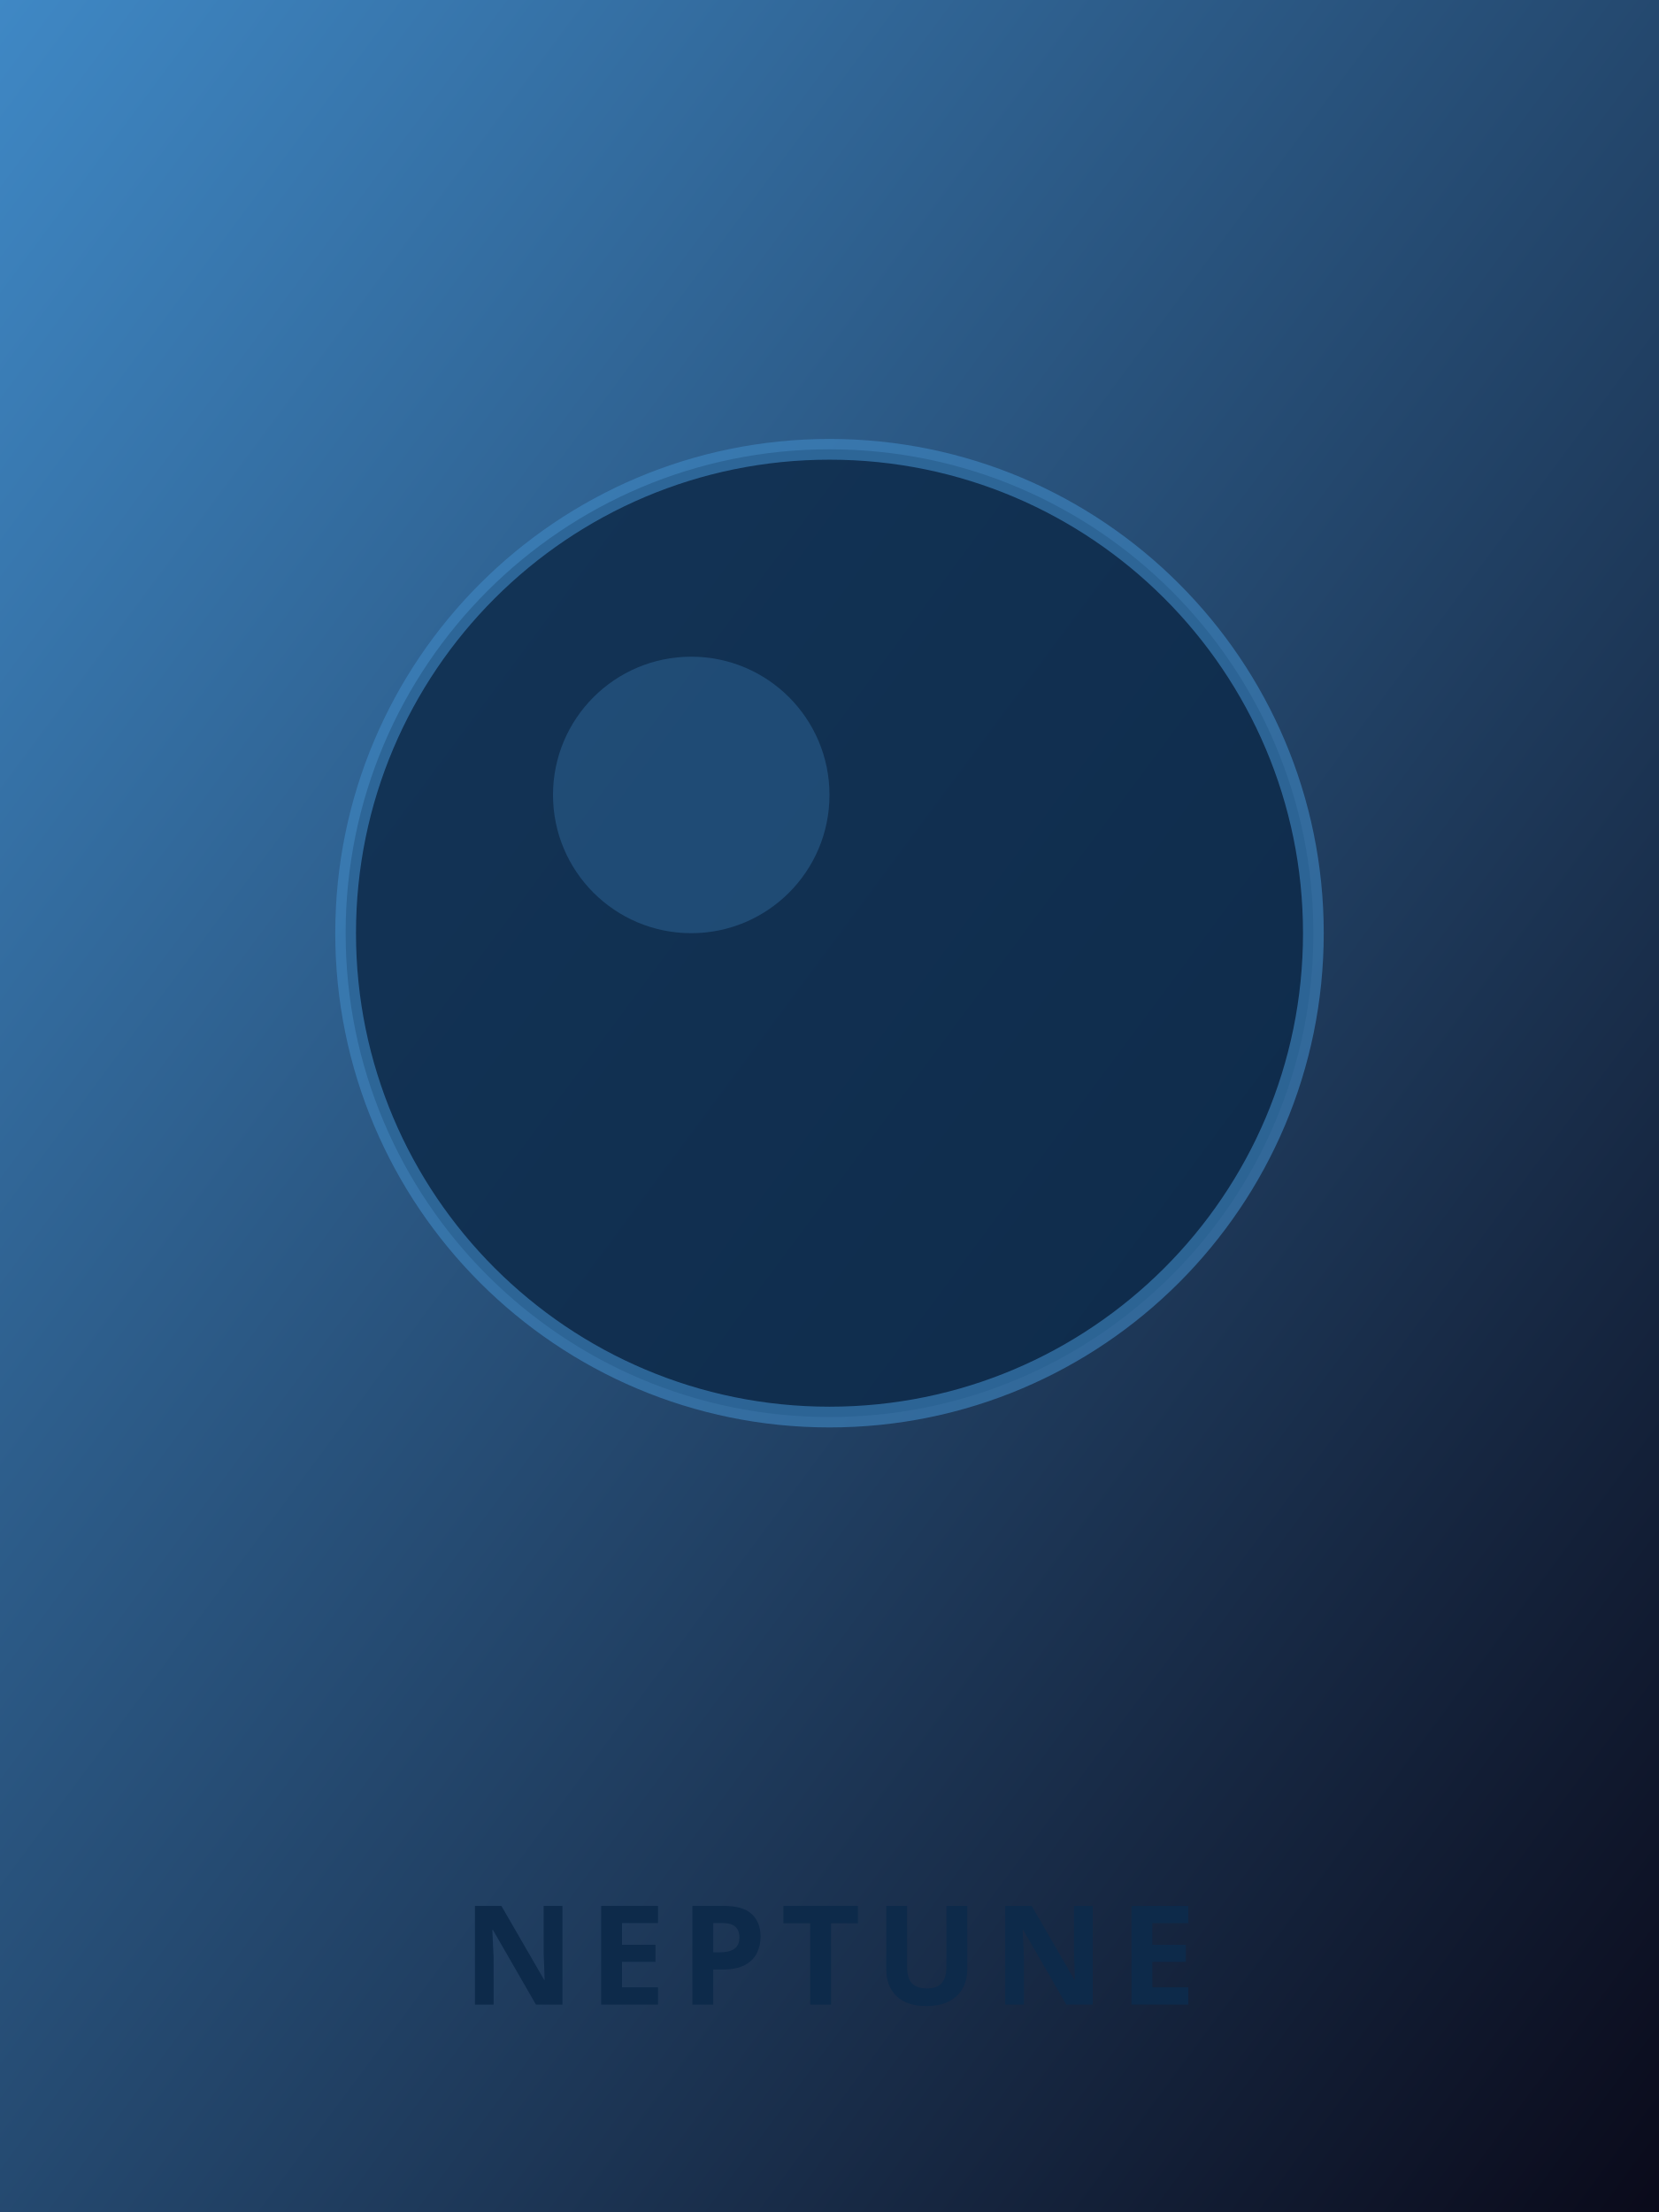
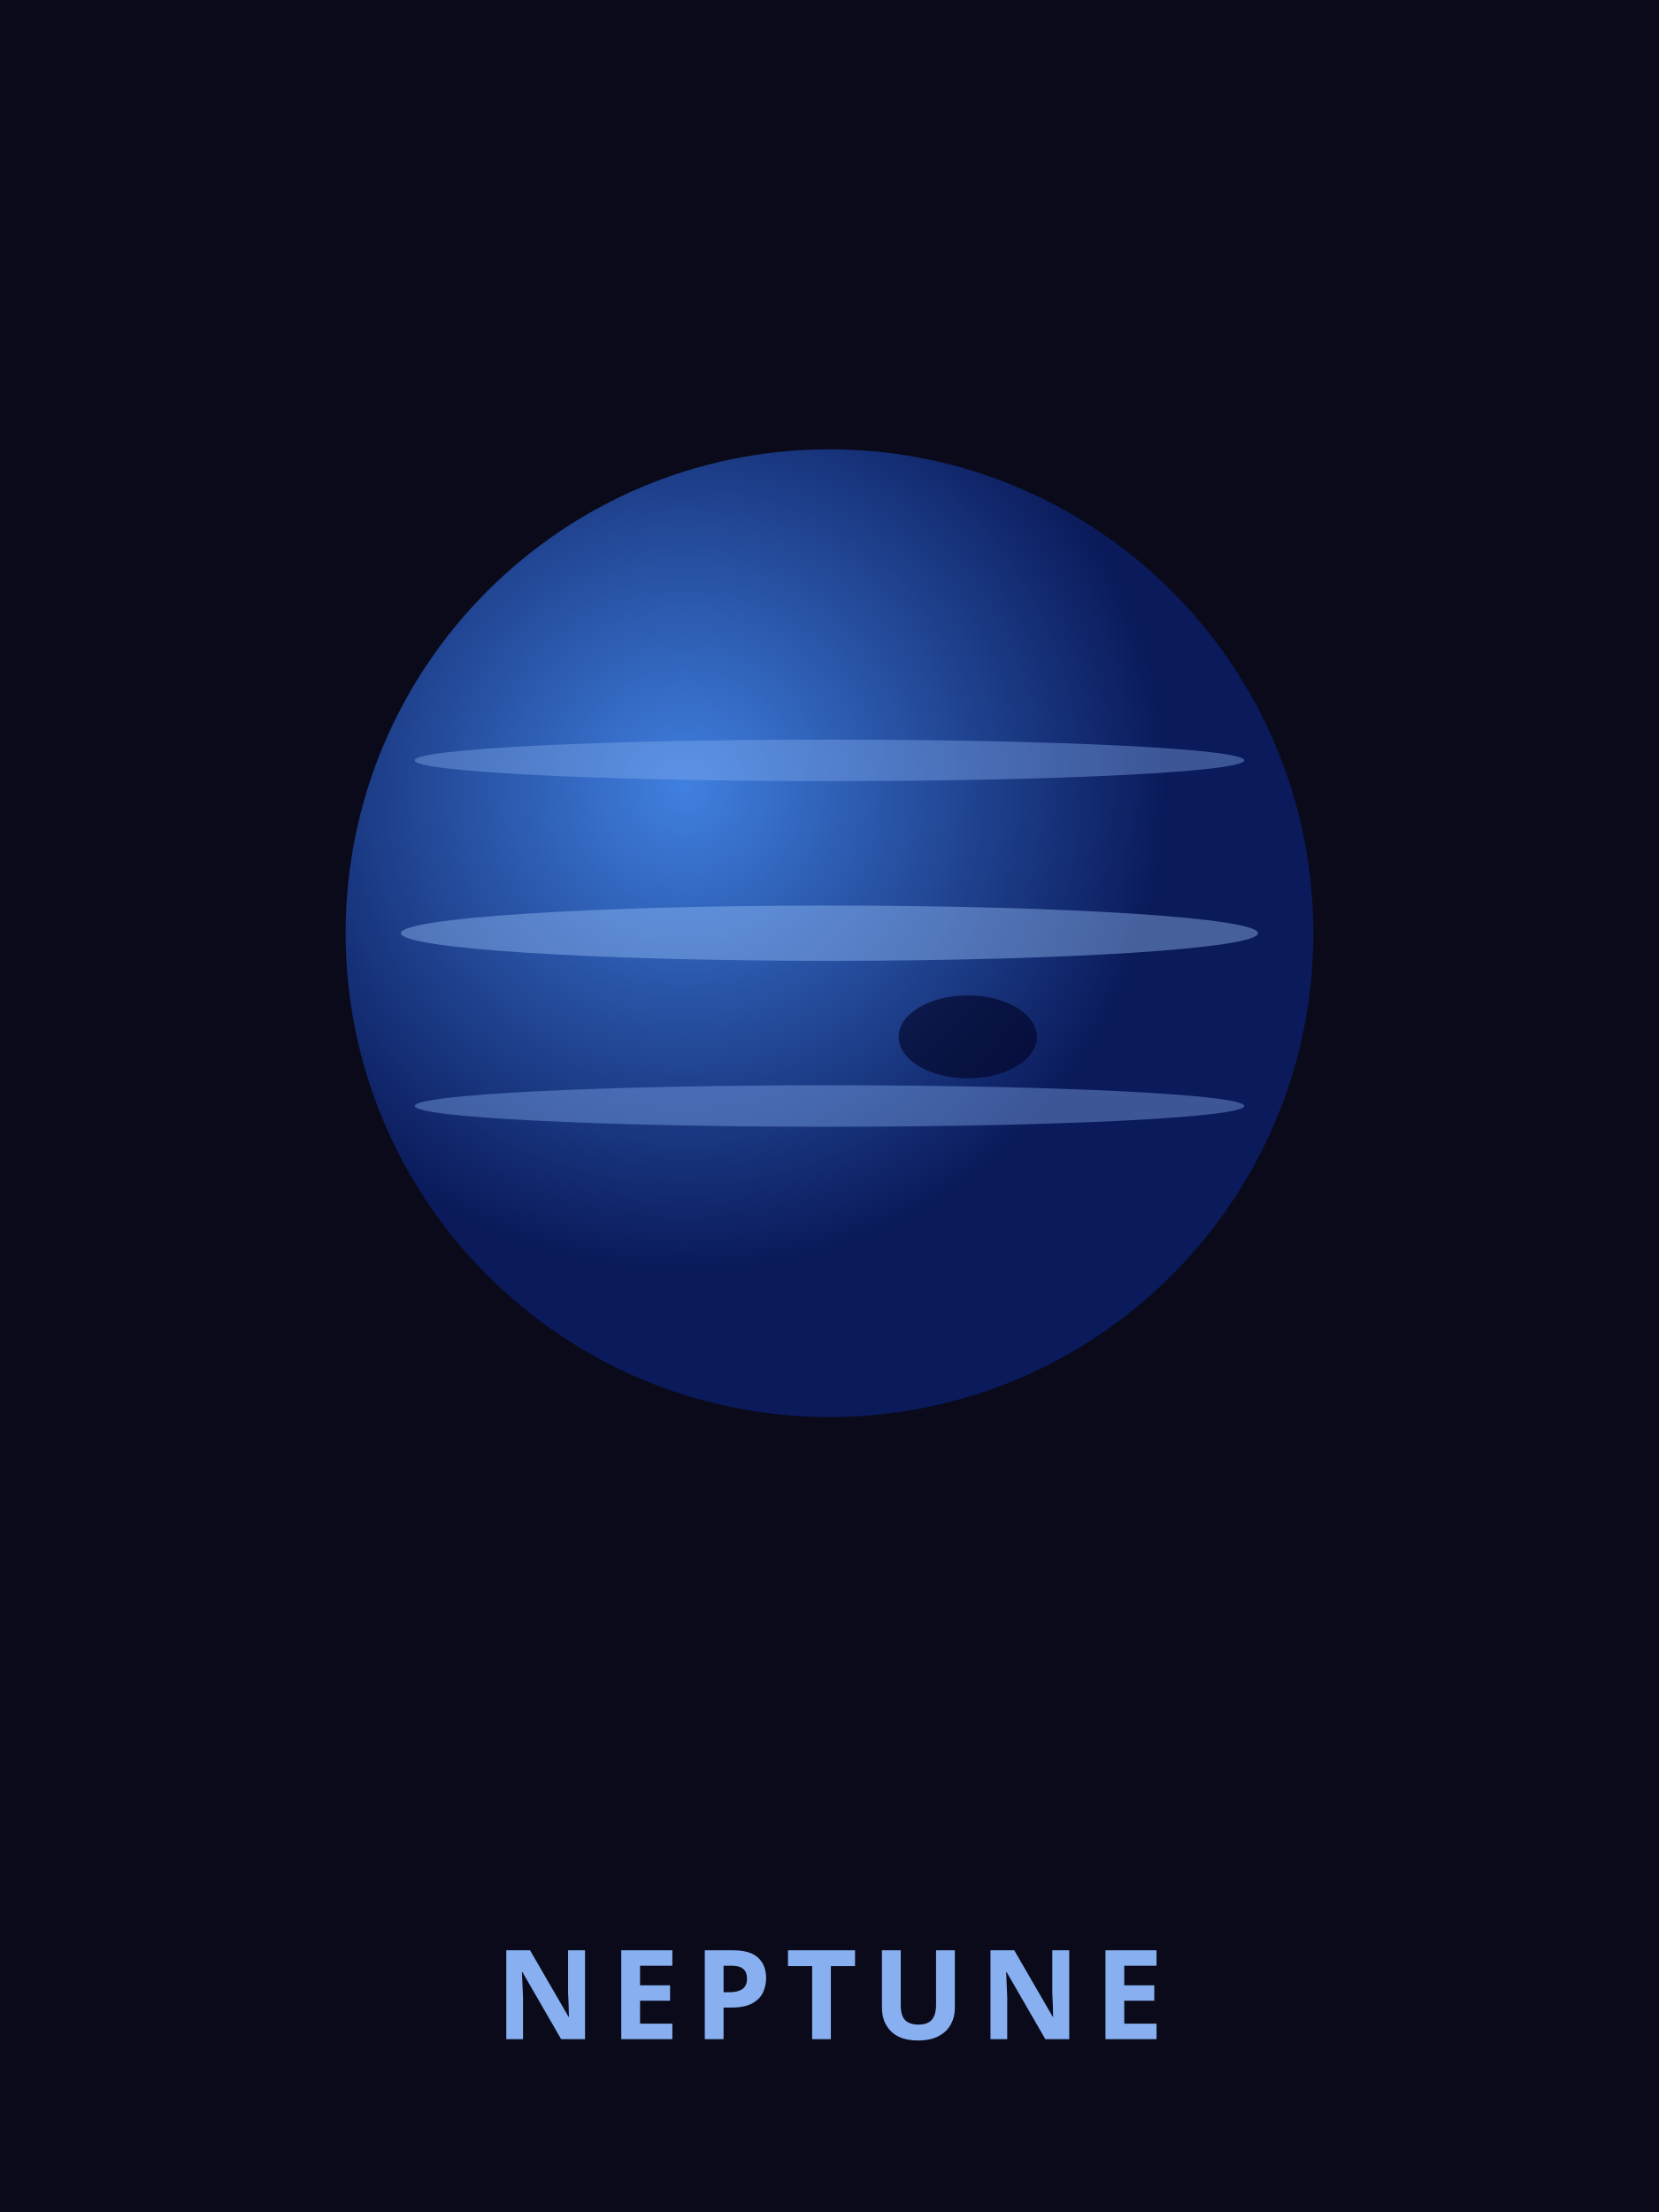
<svg xmlns="http://www.w3.org/2000/svg" viewBox="0 0 240 320">
  <defs>
-     <linearGradient id="g-planet_neptune" x1="0" y1="0" x2="1" y2="1">
-       <stop offset="0%" stop-color="#3F88C5" />
-       <stop offset="100%" stop-color="#0A0A1A" />
-     </linearGradient>
+     <radialGradient id="ne-g" cx="35%" cy="35%">
+       <stop offset="0%" stop-color="#4080E0" />
+       <stop offset="100%" stop-color="#0A1A5A" />
+     </radialGradient>
  </defs>
-   <rect width="240" height="320" fill="url(#g-planet_neptune)" />
-   <circle cx="120" cy="135" r="70" fill="#0D2A4A" opacity="0.85" />
-   <circle cx="120" cy="135" r="70" fill="none" stroke="#3F88C5" stroke-width="3" opacity="0.6" />
-   <circle cx="100" cy="115" r="20" fill="#3F88C5" opacity="0.3" />
-   <text x="120" y="290" text-anchor="middle" fill="#0D2A4A" font-size="20" font-weight="bold" font-family="sans-serif" letter-spacing="2">NEPTUNE</text>
+   <rect width="240" height="320" fill="#0A0A1A" />
+   <circle cx="120" cy="135" r="70" fill="url(#ne-g)" />
+   <ellipse cx="120" cy="110" rx="60" ry="3" fill="#88B0F0" opacity="0.4" />
+   <ellipse cx="120" cy="135" rx="62" ry="4" fill="#A0C8FF" opacity="0.4" />
+   <ellipse cx="120" cy="160" rx="60" ry="3" fill="#88B0F0" opacity="0.4" />
+   <ellipse cx="140" cy="150" rx="10" ry="6" fill="#000020" opacity="0.6" />
+   <text x="120" y="295" text-anchor="middle" fill="#88B0F0" font-size="18" font-weight="bold" font-family="sans-serif" letter-spacing="2">NEPTUNE</text>
</svg>
